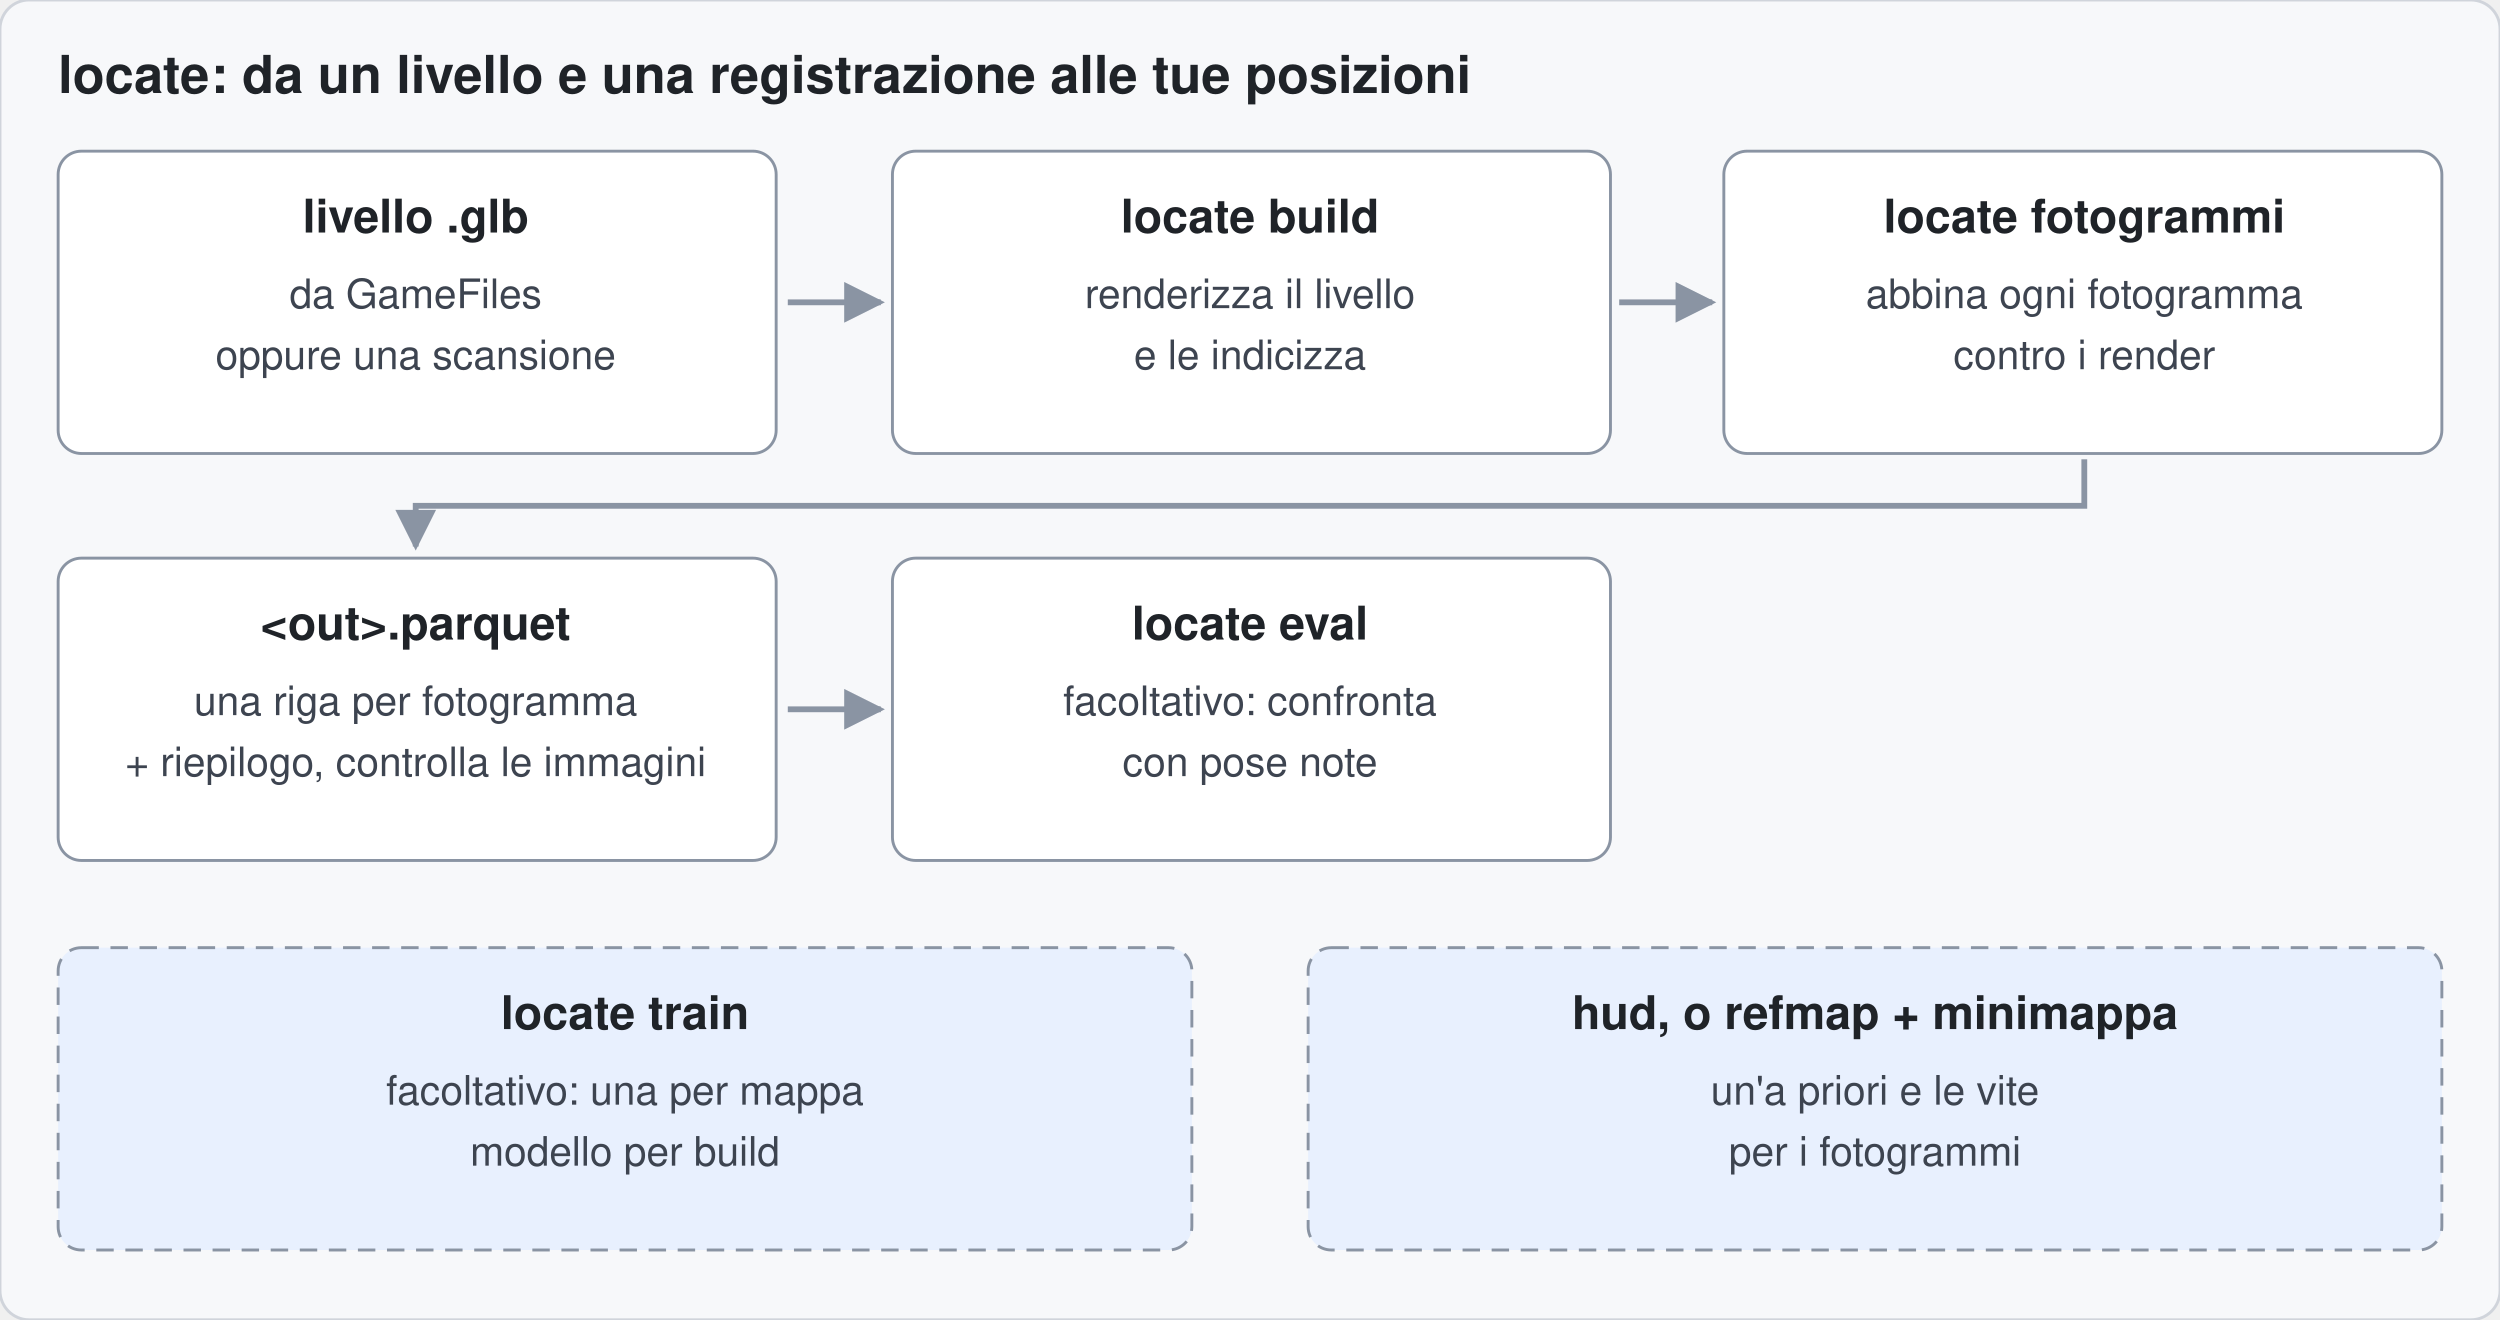
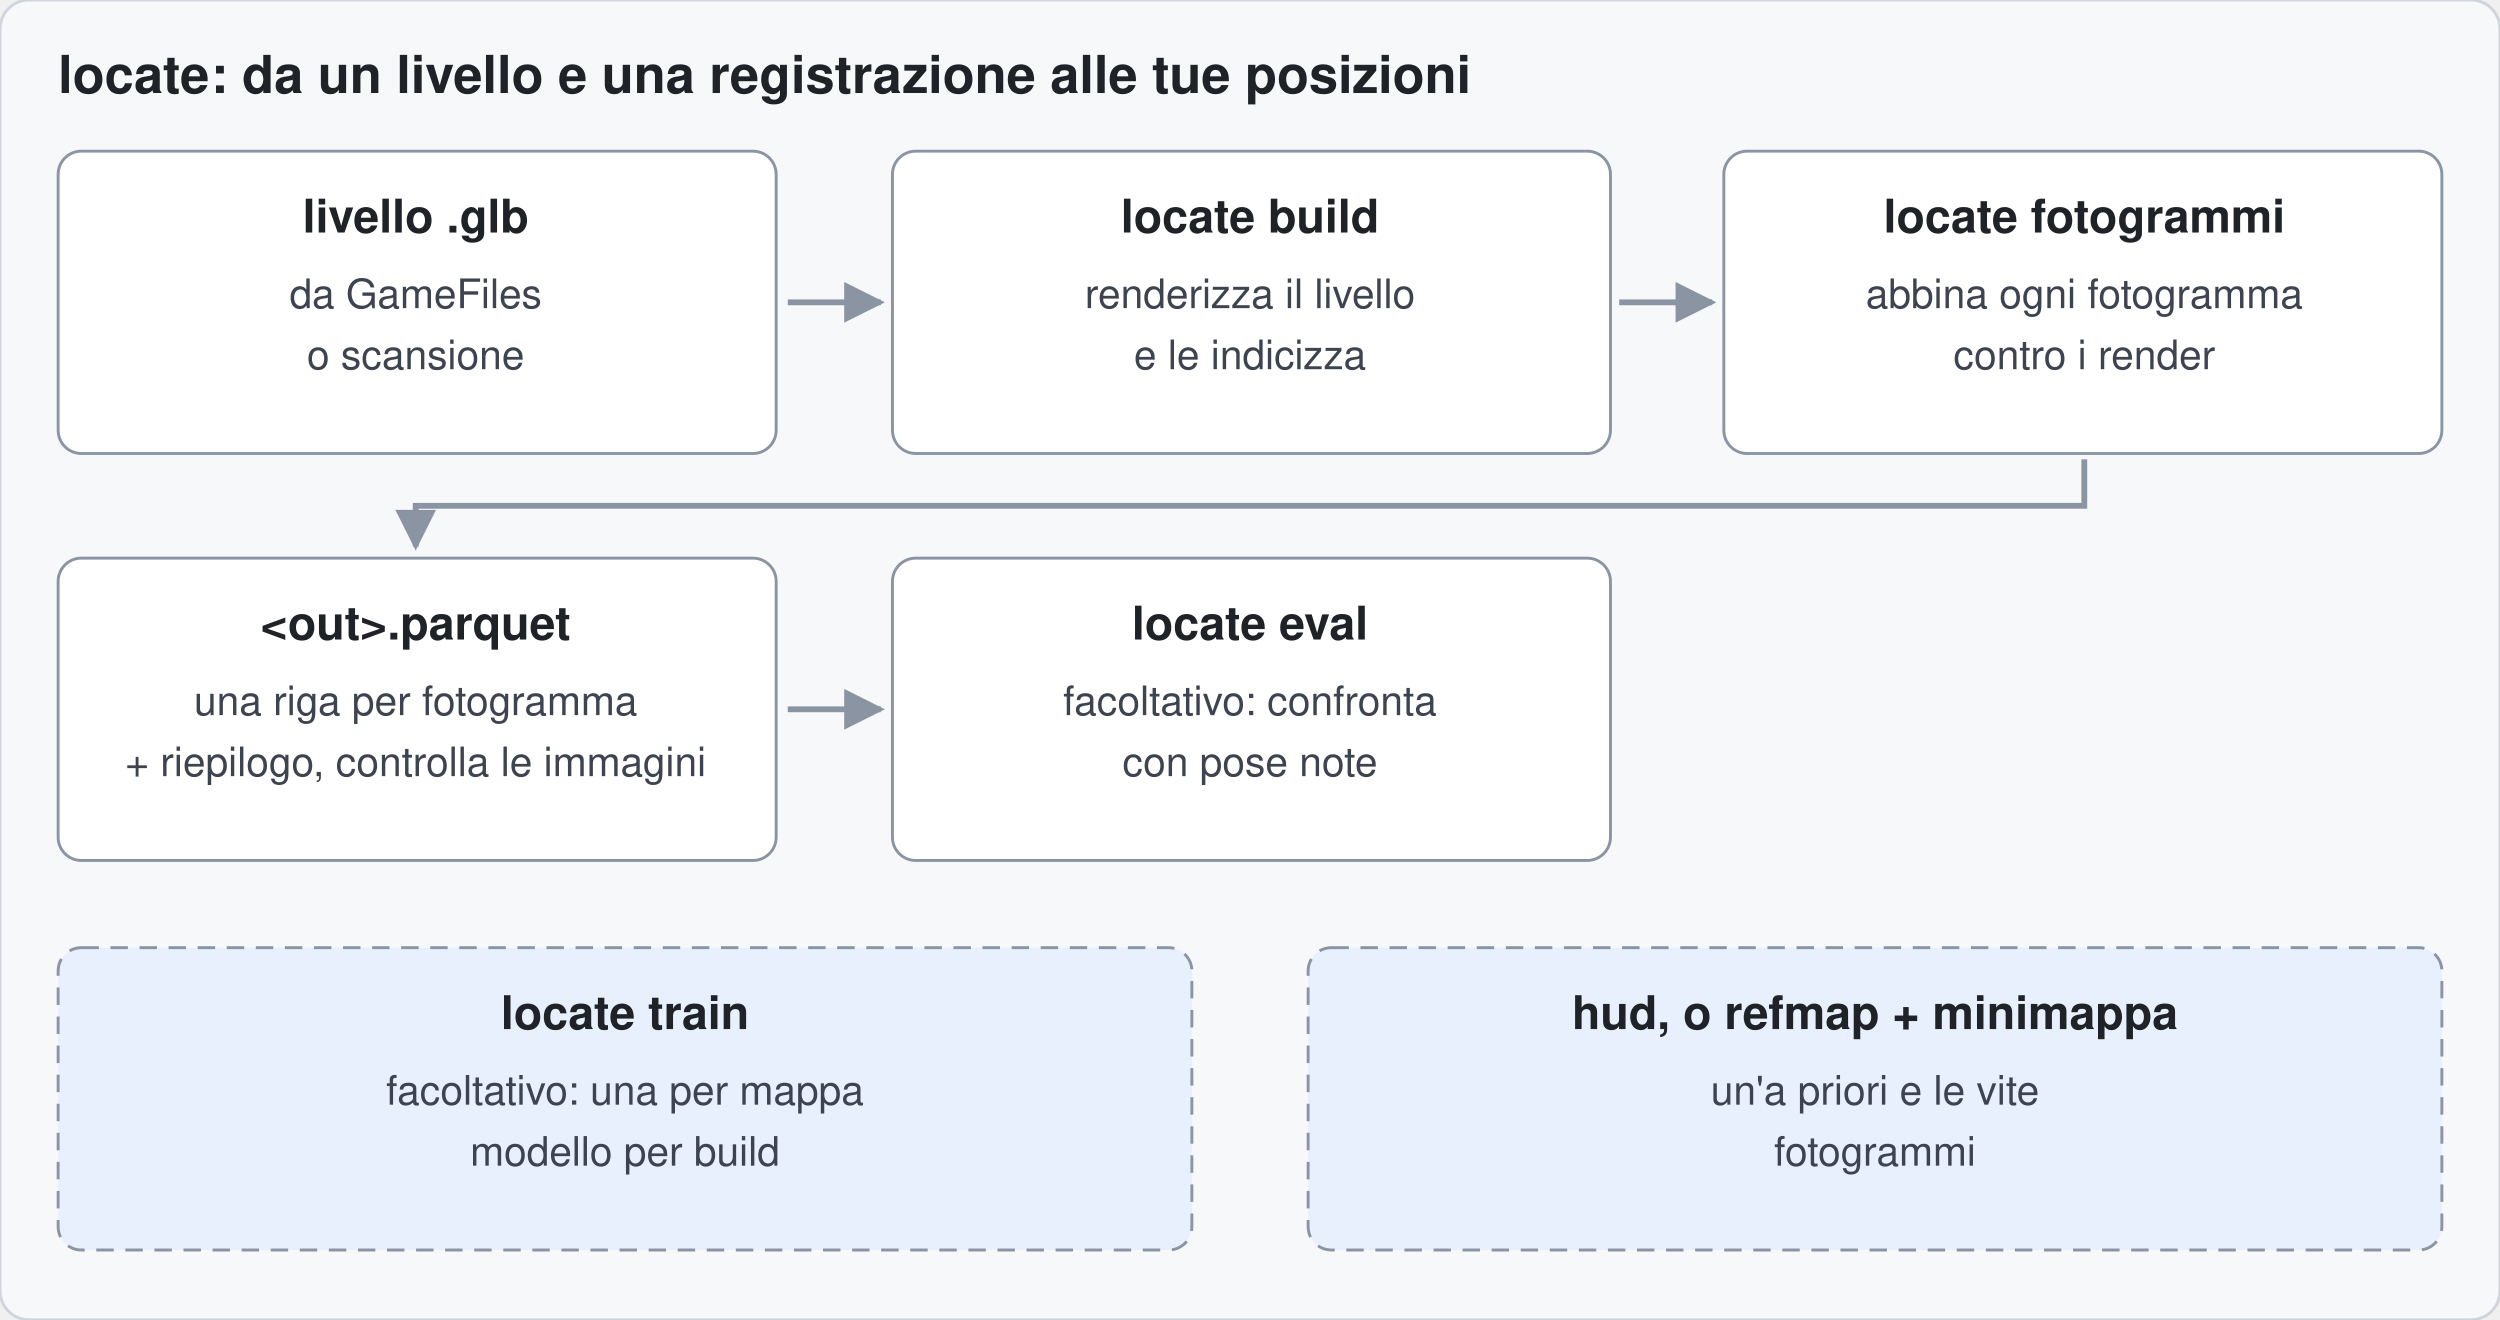
<svg xmlns="http://www.w3.org/2000/svg" width="860" height="454" viewBox="0 0 860 454" role="img" aria-label="locate: from a level and a recording to your own positions">
  <rect width="860" height="454" rx="10" fill="#f7f8fa" stroke="#d0d4db" />
  <defs>
    <marker id="a" viewBox="0 0 10 10" refX="9" refY="5" markerWidth="7" markerHeight="7" orient="auto-start-reverse">
      <path d="M0,0 L10,5 L0,10 z" fill="#8a94a3" />
    </marker>
  </defs>
  <text x="20" y="32" font-family="Segoe UI,Helvetica,Arial,sans-serif" font-size="18" font-weight="600" fill="#1f2328" text-anchor="start">locate: da un livello e una registrazione alle tue posizioni</text>
  <rect x="20" y="52" width="247" height="104" rx="8" fill="#ffffff" stroke="#8a94a3" />
  <text x="143" y="80" font-family="Segoe UI,Helvetica,Arial,sans-serif" font-size="16" font-weight="600" fill="#1f2328" text-anchor="middle">livello .glb</text>
  <text x="143" y="106" font-family="Segoe UI,Helvetica,Arial,sans-serif" font-size="14" font-weight="400" fill="#3d4450" text-anchor="middle">da GameFiles</text>
-   <text x="143" y="127" font-family="Segoe UI,Helvetica,Arial,sans-serif" font-size="14" font-weight="400" fill="#3d4450" text-anchor="middle">oppure una scansione</text>
+   <text x="143" y="127" font-family="Segoe UI,Helvetica,Arial,sans-serif" font-size="14" font-weight="400" fill="#3d4450" text-anchor="middle">o scansione</text>
  <rect x="307" y="52" width="247" height="104" rx="8" fill="#ffffff" stroke="#8a94a3" />
  <text x="430" y="80" font-family="Segoe UI,Helvetica,Arial,sans-serif" font-size="16" font-weight="600" fill="#1f2328" text-anchor="middle">locate build</text>
  <text x="430" y="106" font-family="Segoe UI,Helvetica,Arial,sans-serif" font-size="14" font-weight="400" fill="#3d4450" text-anchor="middle">renderizza il livello</text>
  <text x="430" y="127" font-family="Segoe UI,Helvetica,Arial,sans-serif" font-size="14" font-weight="400" fill="#3d4450" text-anchor="middle">e le indicizza</text>
  <rect x="593" y="52" width="247" height="104" rx="8" fill="#ffffff" stroke="#8a94a3" />
  <text x="717" y="80" font-family="Segoe UI,Helvetica,Arial,sans-serif" font-size="16" font-weight="600" fill="#1f2328" text-anchor="middle">locate fotogrammi</text>
  <text x="717" y="106" font-family="Segoe UI,Helvetica,Arial,sans-serif" font-size="14" font-weight="400" fill="#3d4450" text-anchor="middle">abbina ogni fotogramma</text>
  <text x="717" y="127" font-family="Segoe UI,Helvetica,Arial,sans-serif" font-size="14" font-weight="400" fill="#3d4450" text-anchor="middle">contro i render</text>
  <rect x="20" y="192" width="247" height="104" rx="8" fill="#ffffff" stroke="#8a94a3" />
  <text x="143" y="220" font-family="Segoe UI,Helvetica,Arial,sans-serif" font-size="16" font-weight="600" fill="#1f2328" text-anchor="middle">&lt;out&gt;.parquet</text>
  <text x="143" y="246" font-family="Segoe UI,Helvetica,Arial,sans-serif" font-size="14" font-weight="400" fill="#3d4450" text-anchor="middle">una riga per fotogramma</text>
  <text x="143" y="267" font-family="Segoe UI,Helvetica,Arial,sans-serif" font-size="14" font-weight="400" fill="#3d4450" text-anchor="middle">+ riepilogo, controlla le immagini</text>
  <rect x="307" y="192" width="247" height="104" rx="8" fill="#ffffff" stroke="#8a94a3" />
  <text x="430" y="220" font-family="Segoe UI,Helvetica,Arial,sans-serif" font-size="16" font-weight="600" fill="#1f2328" text-anchor="middle">locate eval</text>
  <text x="430" y="246" font-family="Segoe UI,Helvetica,Arial,sans-serif" font-size="14" font-weight="400" fill="#3d4450" text-anchor="middle">facoltativo: confronta</text>
  <text x="430" y="267" font-family="Segoe UI,Helvetica,Arial,sans-serif" font-size="14" font-weight="400" fill="#3d4450" text-anchor="middle">con pose note</text>
  <line x1="271" y1="104.0" x2="303" y2="104.0" stroke="#8a94a3" stroke-width="2" marker-end="url(#a)" />
  <line x1="557" y1="104.0" x2="589" y2="104.0" stroke="#8a94a3" stroke-width="2" marker-end="url(#a)" />
  <path d="M717,158 V174 H143 V188" fill="none" stroke="#8a94a3" stroke-width="2" marker-end="url(#a)" />
  <line x1="271" y1="244.0" x2="303" y2="244.0" stroke="#8a94a3" stroke-width="2" marker-end="url(#a)" />
  <rect x="20" y="326" width="390" height="104" rx="8" fill="#e8f0fe" stroke="#8a94a3" stroke-dasharray="6 4" />
  <text x="215" y="354" font-family="Segoe UI,Helvetica,Arial,sans-serif" font-size="16" font-weight="600" fill="#1f2328" text-anchor="middle">locate train</text>
  <text x="215" y="380" font-family="Segoe UI,Helvetica,Arial,sans-serif" font-size="14" font-weight="400" fill="#3d4450" text-anchor="middle">facoltativo: una per mappa</text>
  <text x="215" y="401" font-family="Segoe UI,Helvetica,Arial,sans-serif" font-size="14" font-weight="400" fill="#3d4450" text-anchor="middle">modello per build</text>
  <rect x="450" y="326" width="390" height="104" rx="8" fill="#e8f0fe" stroke="#8a94a3" stroke-dasharray="6 4" />
  <text x="645" y="354" font-family="Segoe UI,Helvetica,Arial,sans-serif" font-size="16" font-weight="600" fill="#1f2328" text-anchor="middle">hud, o refmap + minimappa</text>
  <text x="645" y="380" font-family="Segoe UI,Helvetica,Arial,sans-serif" font-size="14" font-weight="400" fill="#3d4450" text-anchor="middle">un'a priori e le vite</text>
-   <text x="645" y="401" font-family="Segoe UI,Helvetica,Arial,sans-serif" font-size="14" font-weight="400" fill="#3d4450" text-anchor="middle">per i fotogrammi</text>
+   <text x="645" y="401" font-family="Segoe UI,Helvetica,Arial,sans-serif" font-size="14" font-weight="400" fill="#3d4450" text-anchor="middle">fotogrammi</text>
</svg>
